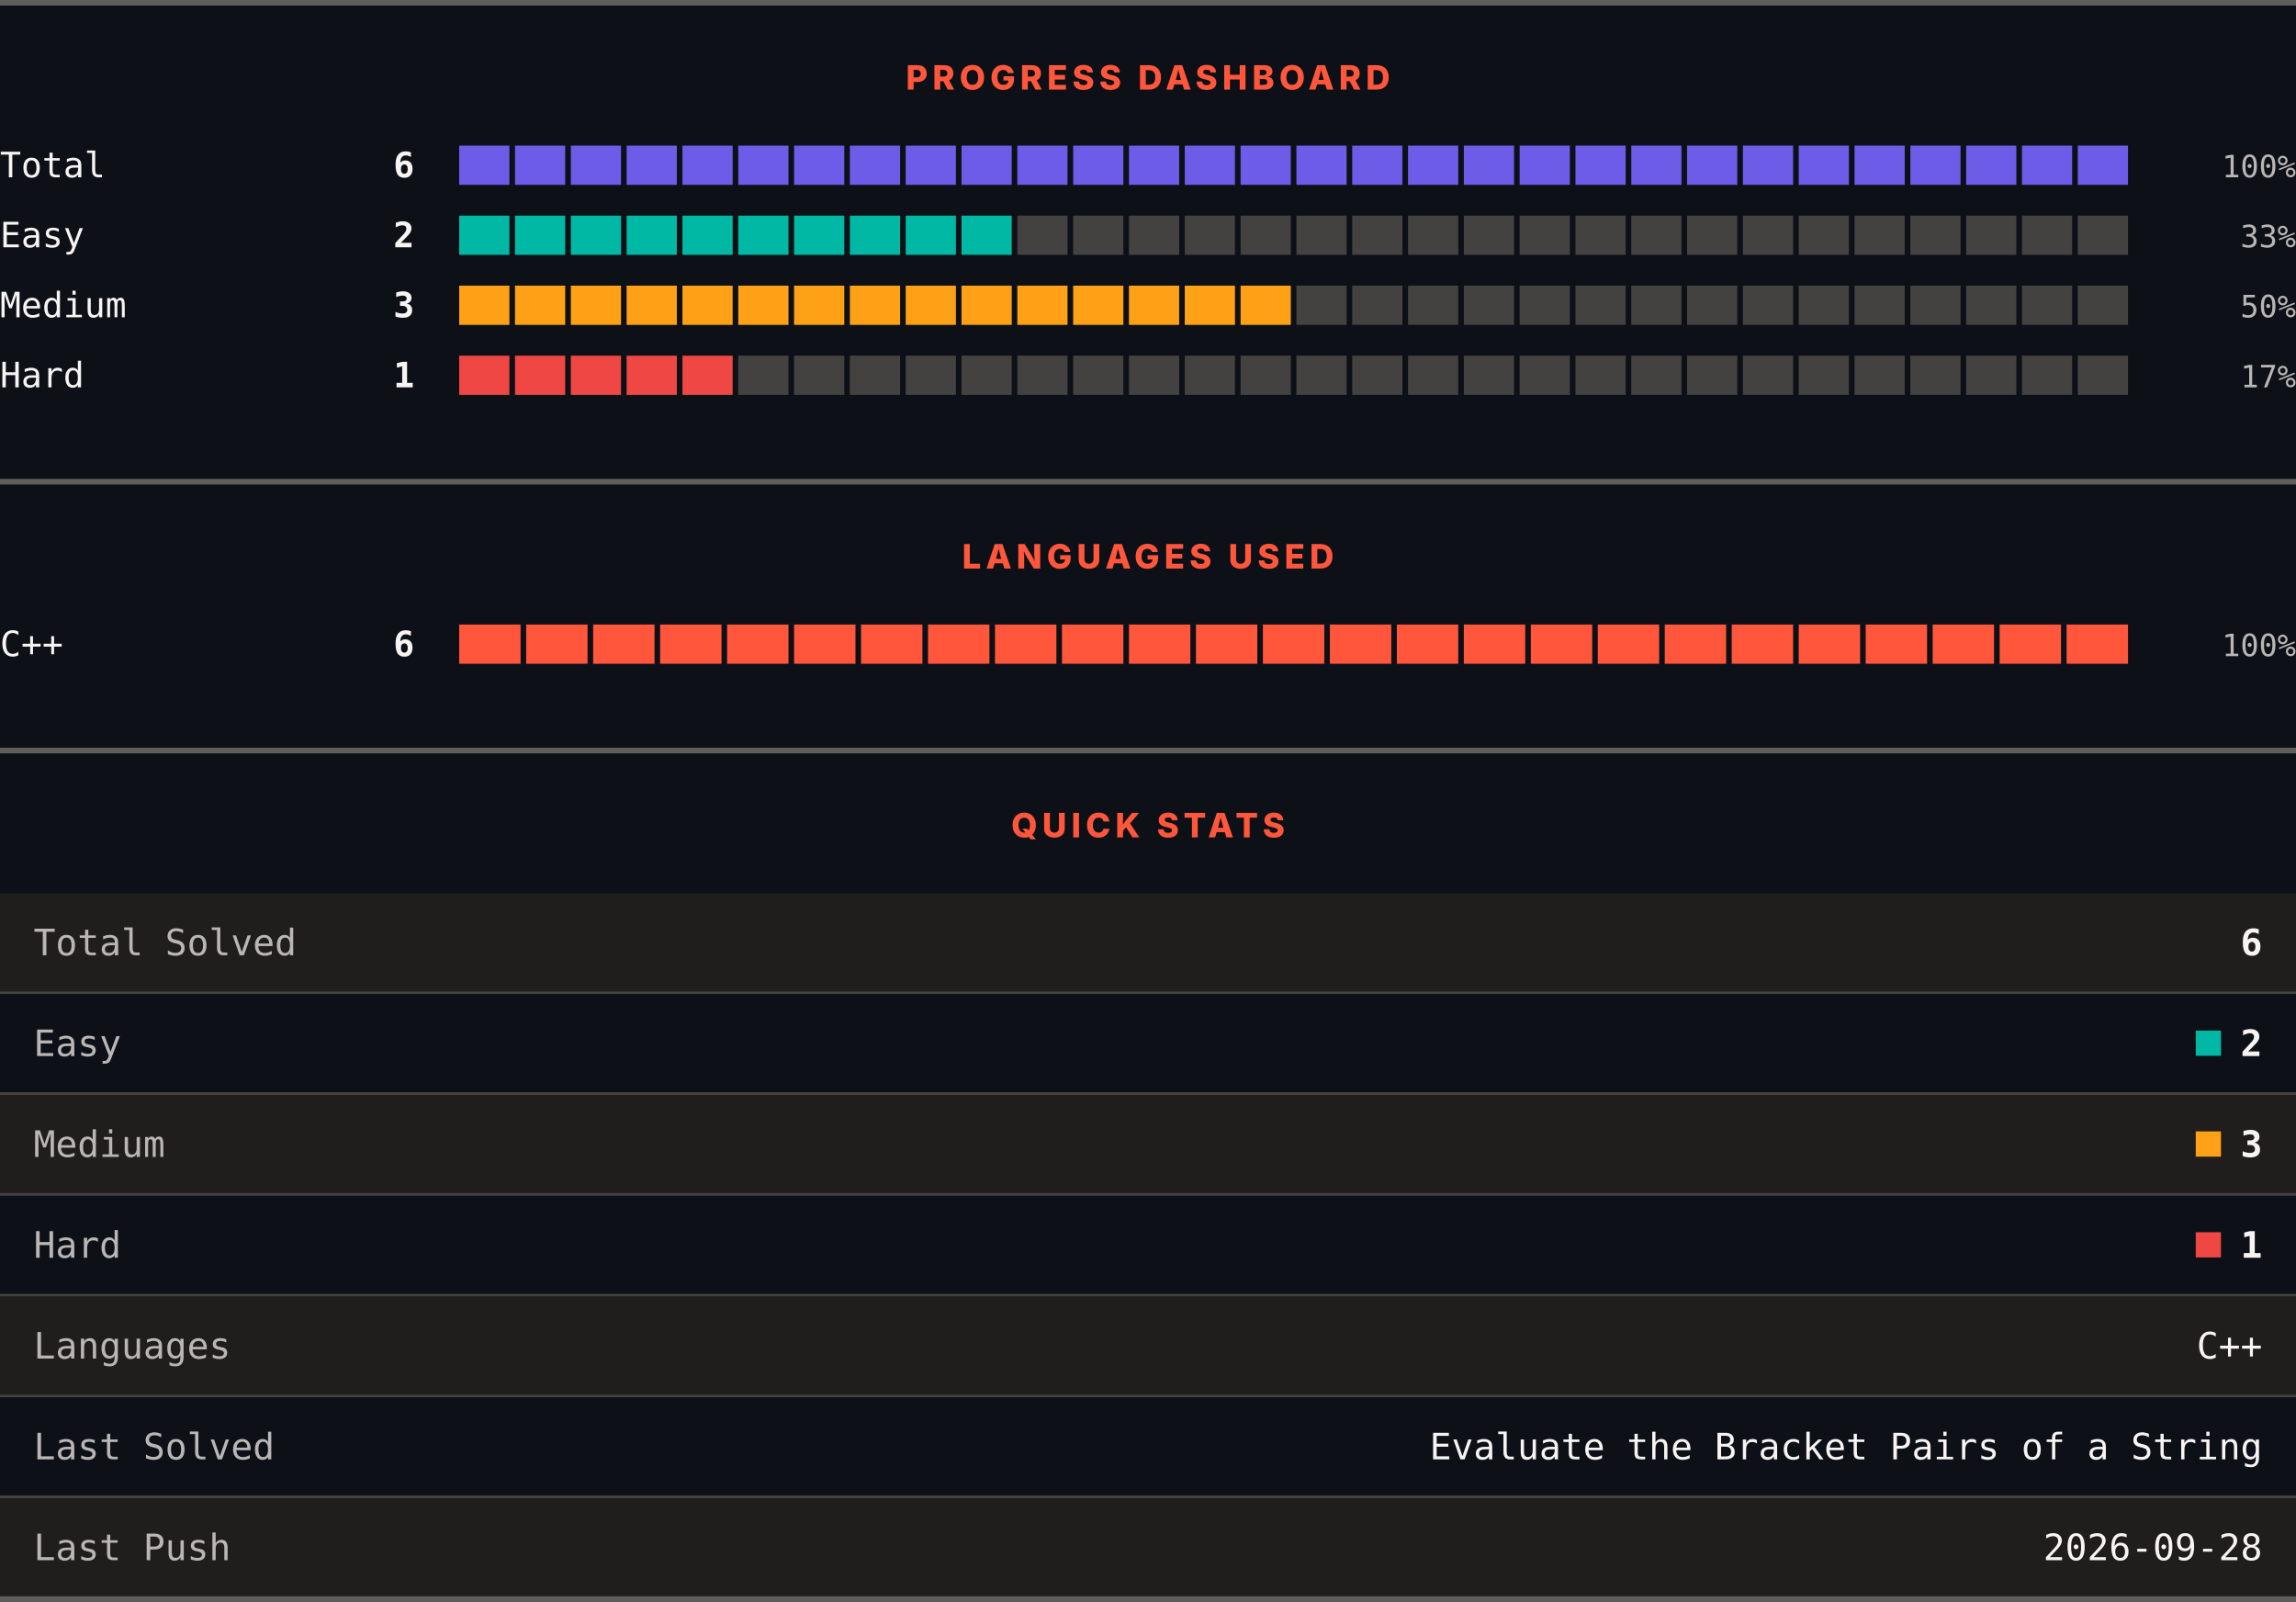
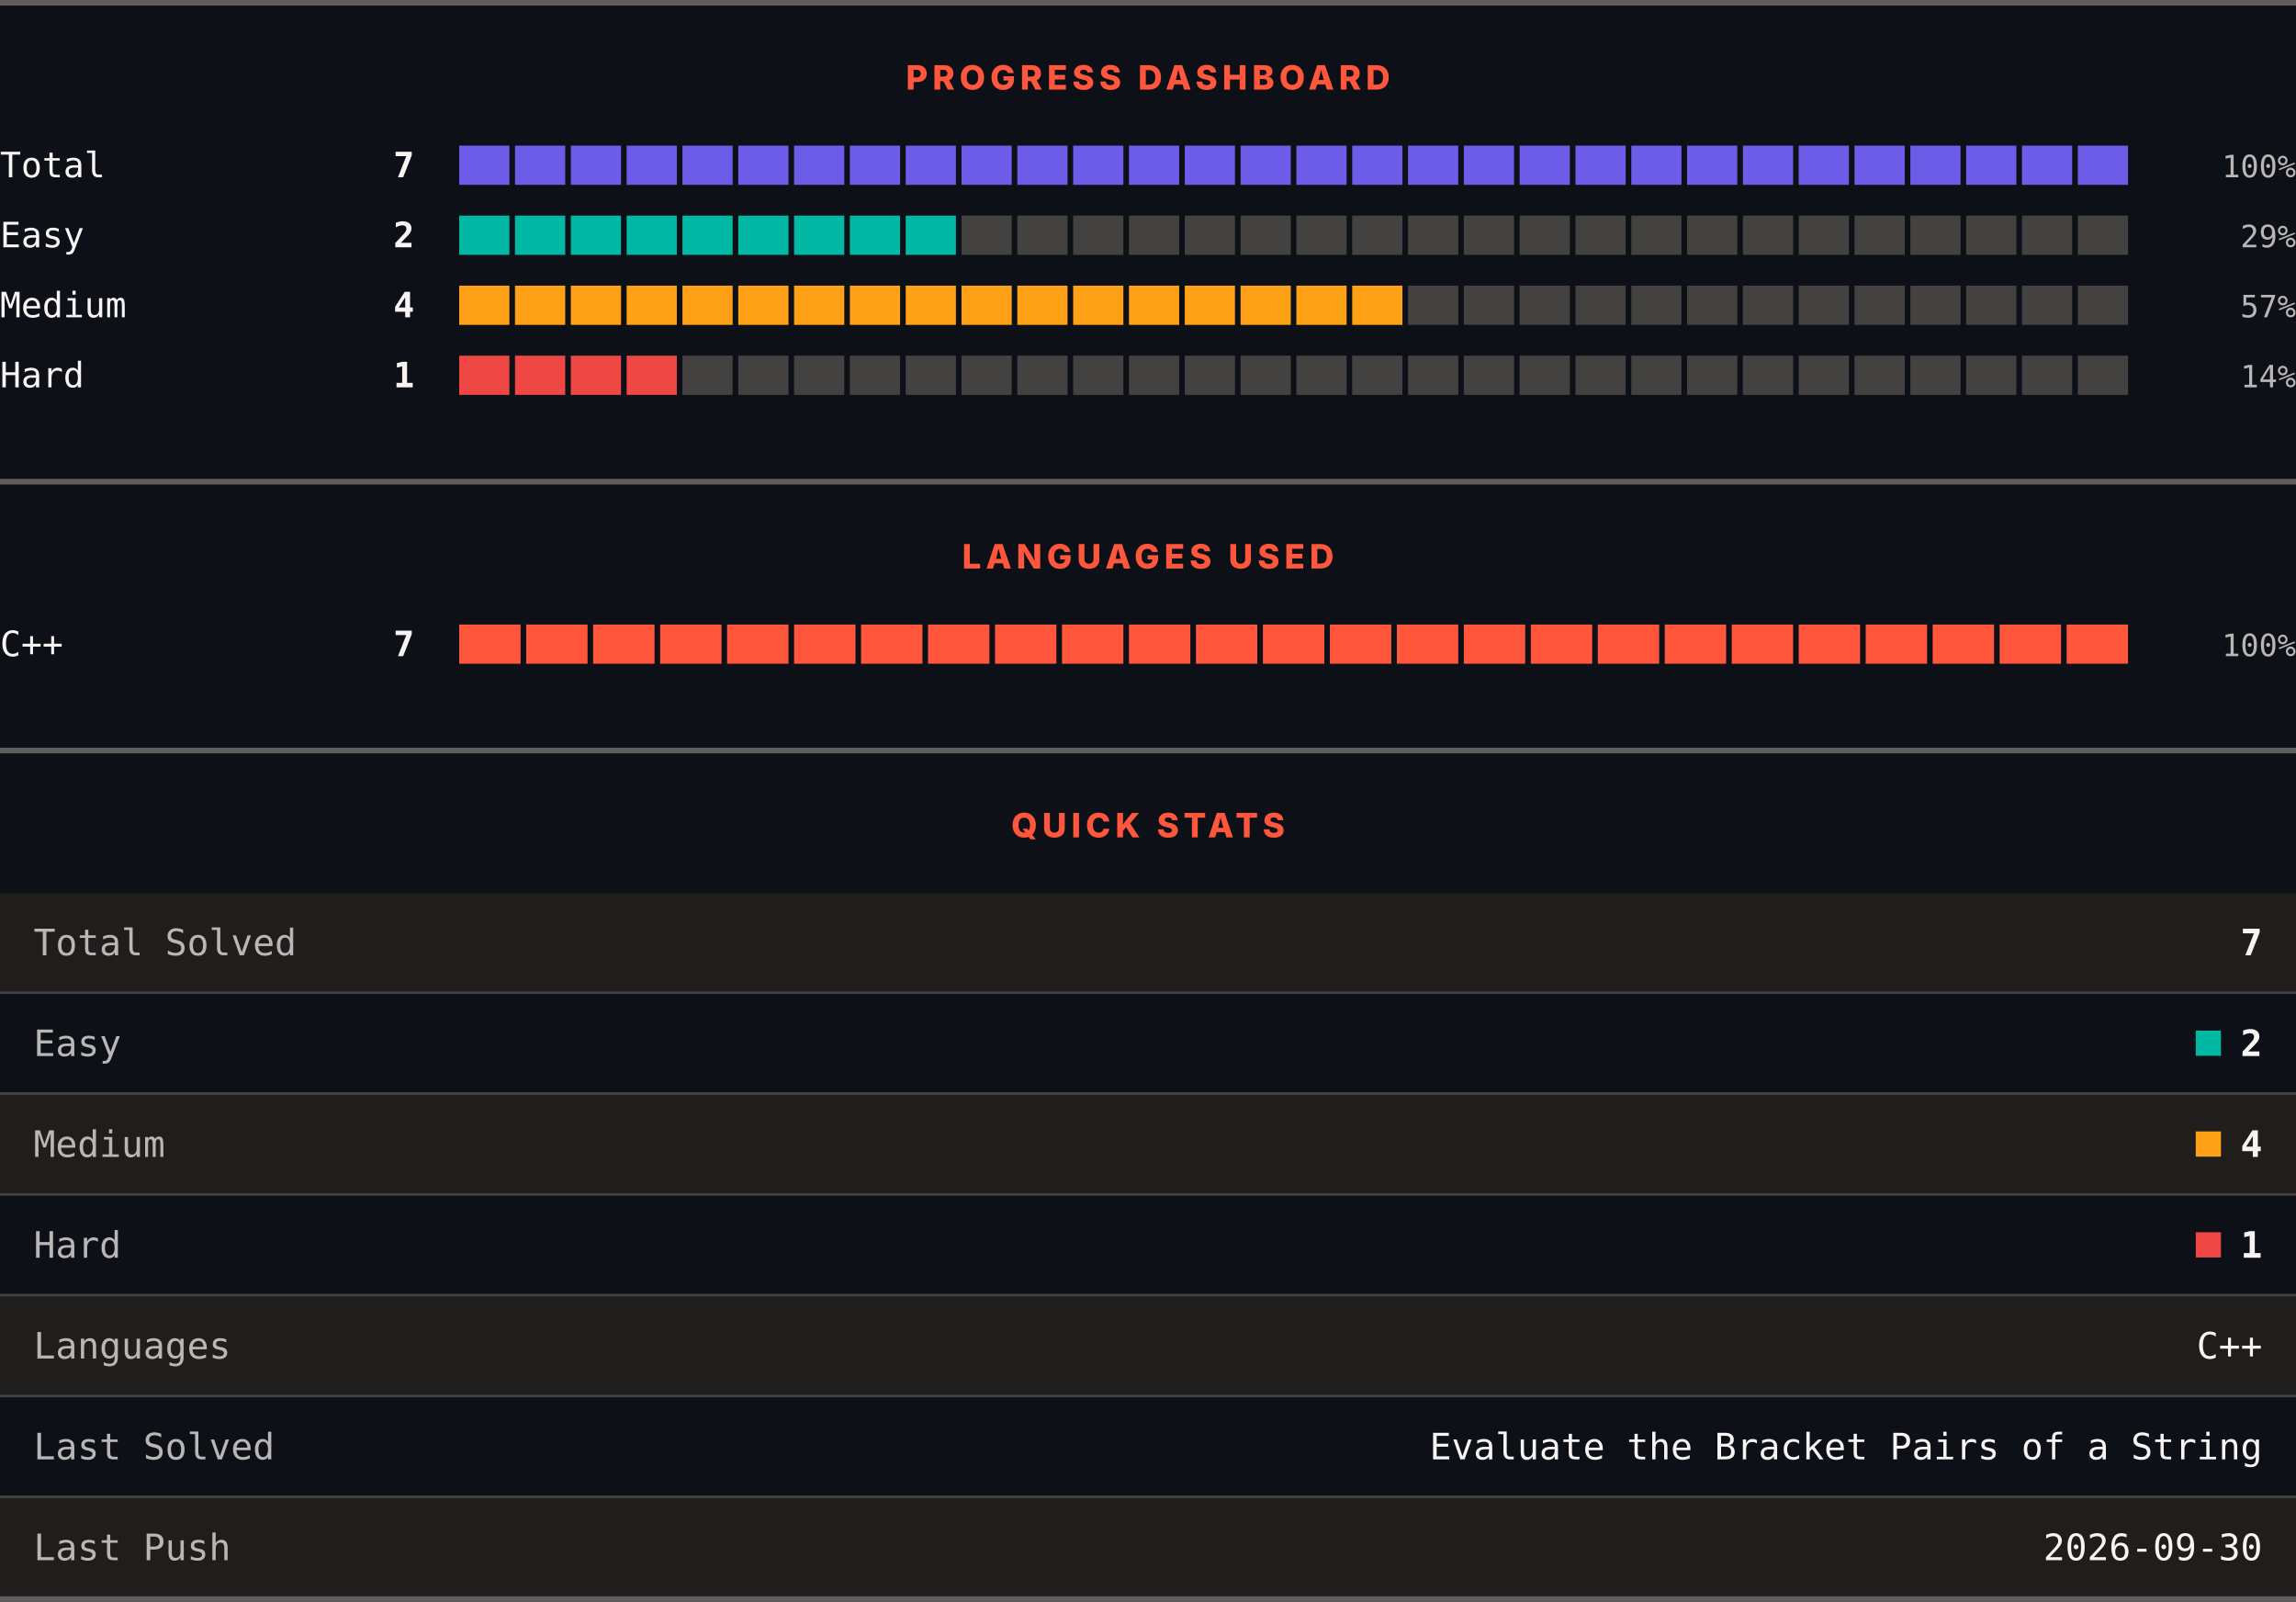
<svg xmlns="http://www.w3.org/2000/svg" width="820" height="572" viewBox="0 0 820 572" role="img" aria-label="LeetCode progress, languages and quick stats">
  <rect width="820" height="572" fill="#0d1117" />
  <rect x="0" y="0" width="820" height="2" fill="#605d5d" />
  <text x="410" y="32" text-anchor="middle" font-family="Archivo, system-ui, -apple-system, Segoe UI, sans-serif" font-size="12" font-weight="800" letter-spacing="1.68" fill="#ff563c">PROGRESS DASHBOARD</text>
  <text x="0" y="63.3" font-family="ui-monospace, SFMono-Regular, Menlo, Consolas, monospace" font-size="12.5" fill="#f8f4f4">Total</text>
-   <text x="148" y="63.3" text-anchor="end" font-family="ui-monospace, SFMono-Regular, Menlo, Consolas, monospace" font-size="12.5" font-weight="700" fill="#f8f4f4">6</text>
+   <text x="148" y="63.3" text-anchor="end" font-family="ui-monospace, SFMono-Regular, Menlo, Consolas, monospace" font-size="12.5" font-weight="700" fill="#f8f4f4">7</text>
  <rect x="164.00" y="52" width="17.93" height="14" fill="#6c5ce7" />
  <rect x="183.93" y="52" width="17.93" height="14" fill="#6c5ce7" />
  <rect x="203.87" y="52" width="17.93" height="14" fill="#6c5ce7" />
  <rect x="223.80" y="52" width="17.93" height="14" fill="#6c5ce7" />
  <rect x="243.73" y="52" width="17.93" height="14" fill="#6c5ce7" />
  <rect x="263.67" y="52" width="17.93" height="14" fill="#6c5ce7" />
  <rect x="283.60" y="52" width="17.93" height="14" fill="#6c5ce7" />
  <rect x="303.53" y="52" width="17.93" height="14" fill="#6c5ce7" />
  <rect x="323.47" y="52" width="17.93" height="14" fill="#6c5ce7" />
  <rect x="343.40" y="52" width="17.93" height="14" fill="#6c5ce7" />
  <rect x="363.33" y="52" width="17.93" height="14" fill="#6c5ce7" />
  <rect x="383.27" y="52" width="17.93" height="14" fill="#6c5ce7" />
  <rect x="403.20" y="52" width="17.93" height="14" fill="#6c5ce7" />
  <rect x="423.13" y="52" width="17.93" height="14" fill="#6c5ce7" />
  <rect x="443.07" y="52" width="17.93" height="14" fill="#6c5ce7" />
  <rect x="463.00" y="52" width="17.93" height="14" fill="#6c5ce7" />
  <rect x="482.93" y="52" width="17.93" height="14" fill="#6c5ce7" />
  <rect x="502.87" y="52" width="17.93" height="14" fill="#6c5ce7" />
  <rect x="522.80" y="52" width="17.93" height="14" fill="#6c5ce7" />
  <rect x="542.73" y="52" width="17.93" height="14" fill="#6c5ce7" />
  <rect x="562.67" y="52" width="17.93" height="14" fill="#6c5ce7" />
  <rect x="582.60" y="52" width="17.93" height="14" fill="#6c5ce7" />
  <rect x="602.53" y="52" width="17.93" height="14" fill="#6c5ce7" />
  <rect x="622.47" y="52" width="17.93" height="14" fill="#6c5ce7" />
  <rect x="642.40" y="52" width="17.93" height="14" fill="#6c5ce7" />
  <rect x="662.33" y="52" width="17.93" height="14" fill="#6c5ce7" />
  <rect x="682.27" y="52" width="17.93" height="14" fill="#6c5ce7" />
  <rect x="702.20" y="52" width="17.93" height="14" fill="#6c5ce7" />
  <rect x="722.13" y="52" width="17.93" height="14" fill="#6c5ce7" />
  <rect x="742.07" y="52" width="17.93" height="14" fill="#6c5ce7" />
  <text x="820" y="63.3" text-anchor="end" font-family="ui-monospace, SFMono-Regular, Menlo, Consolas, monospace" font-size="11" fill="#bab6b6">100%</text>
  <text x="0" y="88.3" font-family="ui-monospace, SFMono-Regular, Menlo, Consolas, monospace" font-size="12.5" fill="#f8f4f4">Easy</text>
  <text x="148" y="88.3" text-anchor="end" font-family="ui-monospace, SFMono-Regular, Menlo, Consolas, monospace" font-size="12.5" font-weight="700" fill="#f8f4f4">2</text>
  <rect x="164.00" y="77" width="17.93" height="14" fill="#00b8a3" />
  <rect x="183.93" y="77" width="17.93" height="14" fill="#00b8a3" />
  <rect x="203.87" y="77" width="17.93" height="14" fill="#00b8a3" />
  <rect x="223.80" y="77" width="17.93" height="14" fill="#00b8a3" />
  <rect x="243.73" y="77" width="17.93" height="14" fill="#00b8a3" />
  <rect x="263.67" y="77" width="17.93" height="14" fill="#00b8a3" />
  <rect x="283.60" y="77" width="17.93" height="14" fill="#00b8a3" />
  <rect x="303.53" y="77" width="17.93" height="14" fill="#00b8a3" />
  <rect x="323.47" y="77" width="17.93" height="14" fill="#00b8a3" />
-   <rect x="343.40" y="77" width="17.93" height="14" fill="#00b8a3" />
+   <rect x="343.40" y="77" width="17.93" height="14" fill="#444141" />
  <rect x="363.33" y="77" width="17.93" height="14" fill="#444141" />
  <rect x="383.27" y="77" width="17.93" height="14" fill="#444141" />
  <rect x="403.20" y="77" width="17.93" height="14" fill="#444141" />
  <rect x="423.13" y="77" width="17.93" height="14" fill="#444141" />
  <rect x="443.07" y="77" width="17.93" height="14" fill="#444141" />
  <rect x="463.00" y="77" width="17.93" height="14" fill="#444141" />
  <rect x="482.93" y="77" width="17.93" height="14" fill="#444141" />
  <rect x="502.87" y="77" width="17.93" height="14" fill="#444141" />
  <rect x="522.80" y="77" width="17.93" height="14" fill="#444141" />
  <rect x="542.73" y="77" width="17.93" height="14" fill="#444141" />
  <rect x="562.67" y="77" width="17.93" height="14" fill="#444141" />
  <rect x="582.60" y="77" width="17.93" height="14" fill="#444141" />
  <rect x="602.53" y="77" width="17.93" height="14" fill="#444141" />
  <rect x="622.47" y="77" width="17.93" height="14" fill="#444141" />
  <rect x="642.40" y="77" width="17.93" height="14" fill="#444141" />
  <rect x="662.33" y="77" width="17.93" height="14" fill="#444141" />
  <rect x="682.27" y="77" width="17.93" height="14" fill="#444141" />
  <rect x="702.20" y="77" width="17.93" height="14" fill="#444141" />
  <rect x="722.13" y="77" width="17.93" height="14" fill="#444141" />
  <rect x="742.07" y="77" width="17.93" height="14" fill="#444141" />
-   <text x="820" y="88.3" text-anchor="end" font-family="ui-monospace, SFMono-Regular, Menlo, Consolas, monospace" font-size="11" fill="#bab6b6">33%</text>
+   <text x="820" y="88.3" text-anchor="end" font-family="ui-monospace, SFMono-Regular, Menlo, Consolas, monospace" font-size="11" fill="#bab6b6">29%</text>
  <text x="0" y="113.3" font-family="ui-monospace, SFMono-Regular, Menlo, Consolas, monospace" font-size="12.5" fill="#f8f4f4">Medium</text>
-   <text x="148" y="113.3" text-anchor="end" font-family="ui-monospace, SFMono-Regular, Menlo, Consolas, monospace" font-size="12.5" font-weight="700" fill="#f8f4f4">3</text>
+   <text x="148" y="113.3" text-anchor="end" font-family="ui-monospace, SFMono-Regular, Menlo, Consolas, monospace" font-size="12.5" font-weight="700" fill="#f8f4f4">4</text>
  <rect x="164.00" y="102" width="17.93" height="14" fill="#ffa116" />
  <rect x="183.93" y="102" width="17.93" height="14" fill="#ffa116" />
  <rect x="203.87" y="102" width="17.93" height="14" fill="#ffa116" />
  <rect x="223.80" y="102" width="17.93" height="14" fill="#ffa116" />
  <rect x="243.73" y="102" width="17.93" height="14" fill="#ffa116" />
  <rect x="263.67" y="102" width="17.93" height="14" fill="#ffa116" />
  <rect x="283.60" y="102" width="17.93" height="14" fill="#ffa116" />
  <rect x="303.53" y="102" width="17.93" height="14" fill="#ffa116" />
  <rect x="323.47" y="102" width="17.93" height="14" fill="#ffa116" />
  <rect x="343.40" y="102" width="17.93" height="14" fill="#ffa116" />
  <rect x="363.33" y="102" width="17.93" height="14" fill="#ffa116" />
  <rect x="383.27" y="102" width="17.93" height="14" fill="#ffa116" />
  <rect x="403.20" y="102" width="17.93" height="14" fill="#ffa116" />
  <rect x="423.13" y="102" width="17.93" height="14" fill="#ffa116" />
  <rect x="443.07" y="102" width="17.93" height="14" fill="#ffa116" />
-   <rect x="463.00" y="102" width="17.93" height="14" fill="#444141" />
-   <rect x="482.93" y="102" width="17.93" height="14" fill="#444141" />
+   <rect x="463.00" y="102" width="17.93" height="14" fill="#ffa116" />
+   <rect x="482.93" y="102" width="17.93" height="14" fill="#ffa116" />
  <rect x="502.87" y="102" width="17.93" height="14" fill="#444141" />
  <rect x="522.80" y="102" width="17.93" height="14" fill="#444141" />
  <rect x="542.73" y="102" width="17.93" height="14" fill="#444141" />
  <rect x="562.67" y="102" width="17.93" height="14" fill="#444141" />
  <rect x="582.60" y="102" width="17.93" height="14" fill="#444141" />
  <rect x="602.53" y="102" width="17.93" height="14" fill="#444141" />
  <rect x="622.47" y="102" width="17.93" height="14" fill="#444141" />
  <rect x="642.40" y="102" width="17.93" height="14" fill="#444141" />
  <rect x="662.33" y="102" width="17.93" height="14" fill="#444141" />
  <rect x="682.27" y="102" width="17.93" height="14" fill="#444141" />
  <rect x="702.20" y="102" width="17.93" height="14" fill="#444141" />
  <rect x="722.13" y="102" width="17.93" height="14" fill="#444141" />
  <rect x="742.07" y="102" width="17.93" height="14" fill="#444141" />
-   <text x="820" y="113.3" text-anchor="end" font-family="ui-monospace, SFMono-Regular, Menlo, Consolas, monospace" font-size="11" fill="#bab6b6">50%</text>
+   <text x="820" y="113.3" text-anchor="end" font-family="ui-monospace, SFMono-Regular, Menlo, Consolas, monospace" font-size="11" fill="#bab6b6">57%</text>
  <text x="0" y="138.3" font-family="ui-monospace, SFMono-Regular, Menlo, Consolas, monospace" font-size="12.5" fill="#f8f4f4">Hard</text>
  <text x="148" y="138.3" text-anchor="end" font-family="ui-monospace, SFMono-Regular, Menlo, Consolas, monospace" font-size="12.5" font-weight="700" fill="#f8f4f4">1</text>
  <rect x="164.00" y="127" width="17.93" height="14" fill="#ef4743" />
  <rect x="183.93" y="127" width="17.93" height="14" fill="#ef4743" />
  <rect x="203.87" y="127" width="17.93" height="14" fill="#ef4743" />
  <rect x="223.80" y="127" width="17.93" height="14" fill="#ef4743" />
-   <rect x="243.73" y="127" width="17.93" height="14" fill="#ef4743" />
+   <rect x="243.73" y="127" width="17.93" height="14" fill="#444141" />
  <rect x="263.67" y="127" width="17.93" height="14" fill="#444141" />
  <rect x="283.60" y="127" width="17.93" height="14" fill="#444141" />
  <rect x="303.53" y="127" width="17.93" height="14" fill="#444141" />
  <rect x="323.47" y="127" width="17.93" height="14" fill="#444141" />
  <rect x="343.40" y="127" width="17.93" height="14" fill="#444141" />
  <rect x="363.33" y="127" width="17.93" height="14" fill="#444141" />
  <rect x="383.27" y="127" width="17.93" height="14" fill="#444141" />
  <rect x="403.20" y="127" width="17.93" height="14" fill="#444141" />
  <rect x="423.13" y="127" width="17.93" height="14" fill="#444141" />
  <rect x="443.07" y="127" width="17.93" height="14" fill="#444141" />
  <rect x="463.00" y="127" width="17.93" height="14" fill="#444141" />
  <rect x="482.93" y="127" width="17.93" height="14" fill="#444141" />
  <rect x="502.87" y="127" width="17.93" height="14" fill="#444141" />
  <rect x="522.80" y="127" width="17.93" height="14" fill="#444141" />
  <rect x="542.73" y="127" width="17.93" height="14" fill="#444141" />
  <rect x="562.67" y="127" width="17.93" height="14" fill="#444141" />
  <rect x="582.60" y="127" width="17.93" height="14" fill="#444141" />
  <rect x="602.53" y="127" width="17.93" height="14" fill="#444141" />
  <rect x="622.47" y="127" width="17.93" height="14" fill="#444141" />
  <rect x="642.40" y="127" width="17.93" height="14" fill="#444141" />
  <rect x="662.33" y="127" width="17.93" height="14" fill="#444141" />
  <rect x="682.27" y="127" width="17.93" height="14" fill="#444141" />
  <rect x="702.20" y="127" width="17.93" height="14" fill="#444141" />
  <rect x="722.13" y="127" width="17.93" height="14" fill="#444141" />
  <rect x="742.07" y="127" width="17.93" height="14" fill="#444141" />
-   <text x="820" y="138.3" text-anchor="end" font-family="ui-monospace, SFMono-Regular, Menlo, Consolas, monospace" font-size="11" fill="#bab6b6">17%</text>
+   <text x="820" y="138.3" text-anchor="end" font-family="ui-monospace, SFMono-Regular, Menlo, Consolas, monospace" font-size="11" fill="#bab6b6">14%</text>
  <rect x="0" y="171" width="820" height="2" fill="#605d5d" />
  <text x="410" y="203" text-anchor="middle" font-family="Archivo, system-ui, -apple-system, Segoe UI, sans-serif" font-size="12" font-weight="800" letter-spacing="1.68" fill="#ff563c">LANGUAGES USED</text>
  <text x="0" y="234.3" font-family="ui-monospace, SFMono-Regular, Menlo, Consolas, monospace" font-size="12.5" fill="#f8f4f4">C++</text>
-   <text x="148" y="234.3" text-anchor="end" font-family="ui-monospace, SFMono-Regular, Menlo, Consolas, monospace" font-size="12.5" font-weight="700" fill="#f8f4f4">6</text>
+   <text x="148" y="234.3" text-anchor="end" font-family="ui-monospace, SFMono-Regular, Menlo, Consolas, monospace" font-size="12.5" font-weight="700" fill="#f8f4f4">7</text>
  <rect x="164.00" y="223" width="21.92" height="14" fill="#ff563c" />
  <rect x="187.92" y="223" width="21.92" height="14" fill="#ff563c" />
  <rect x="211.84" y="223" width="21.92" height="14" fill="#ff563c" />
  <rect x="235.76" y="223" width="21.92" height="14" fill="#ff563c" />
  <rect x="259.68" y="223" width="21.92" height="14" fill="#ff563c" />
  <rect x="283.60" y="223" width="21.92" height="14" fill="#ff563c" />
  <rect x="307.52" y="223" width="21.92" height="14" fill="#ff563c" />
  <rect x="331.44" y="223" width="21.92" height="14" fill="#ff563c" />
  <rect x="355.36" y="223" width="21.92" height="14" fill="#ff563c" />
  <rect x="379.28" y="223" width="21.92" height="14" fill="#ff563c" />
  <rect x="403.20" y="223" width="21.92" height="14" fill="#ff563c" />
  <rect x="427.12" y="223" width="21.92" height="14" fill="#ff563c" />
  <rect x="451.04" y="223" width="21.92" height="14" fill="#ff563c" />
  <rect x="474.96" y="223" width="21.92" height="14" fill="#ff563c" />
  <rect x="498.88" y="223" width="21.92" height="14" fill="#ff563c" />
  <rect x="522.80" y="223" width="21.92" height="14" fill="#ff563c" />
  <rect x="546.72" y="223" width="21.92" height="14" fill="#ff563c" />
  <rect x="570.64" y="223" width="21.92" height="14" fill="#ff563c" />
  <rect x="594.56" y="223" width="21.92" height="14" fill="#ff563c" />
  <rect x="618.48" y="223" width="21.92" height="14" fill="#ff563c" />
  <rect x="642.40" y="223" width="21.92" height="14" fill="#ff563c" />
  <rect x="666.32" y="223" width="21.92" height="14" fill="#ff563c" />
  <rect x="690.24" y="223" width="21.92" height="14" fill="#ff563c" />
  <rect x="714.16" y="223" width="21.92" height="14" fill="#ff563c" />
  <rect x="738.08" y="223" width="21.92" height="14" fill="#ff563c" />
  <text x="820" y="234.3" text-anchor="end" font-family="ui-monospace, SFMono-Regular, Menlo, Consolas, monospace" font-size="11" fill="#bab6b6">100%</text>
  <rect x="0" y="267" width="820" height="2" fill="#605d5d" />
  <text x="410" y="299" text-anchor="middle" font-family="Archivo, system-ui, -apple-system, Segoe UI, sans-serif" font-size="12" font-weight="800" letter-spacing="1.68" fill="#ff563c">QUICK STATS</text>
  <rect x="0" y="319" width="820" height="35" fill="#201e1d" />
  <text x="12" y="341.1" font-family="ui-monospace, SFMono-Regular, Menlo, Consolas, monospace" font-size="13" fill="#bab6b6">Total Solved</text>
-   <text x="808" y="341.1" text-anchor="end" font-family="ui-monospace, SFMono-Regular, Menlo, Consolas, monospace" font-size="13" font-weight="700" fill="#f8f4f4">6</text>
+   <text x="808" y="341.1" text-anchor="end" font-family="ui-monospace, SFMono-Regular, Menlo, Consolas, monospace" font-size="13" font-weight="700" fill="#f8f4f4">7</text>
  <rect x="0" y="354" width="820" height="1" fill="#444141" />
  <rect x="0" y="355" width="820" height="35" fill="#0d1117" />
  <text x="12" y="377.1" font-family="ui-monospace, SFMono-Regular, Menlo, Consolas, monospace" font-size="13" fill="#bab6b6">Easy</text>
  <rect x="784.2" y="368" width="9" height="9" fill="#00b8a3" />
  <text x="808" y="377.1" text-anchor="end" font-family="ui-monospace, SFMono-Regular, Menlo, Consolas, monospace" font-size="13" font-weight="700" fill="#f8f4f4">2</text>
  <rect x="0" y="390" width="820" height="1" fill="#444141" />
  <rect x="0" y="391" width="820" height="35" fill="#201e1d" />
  <text x="12" y="413.1" font-family="ui-monospace, SFMono-Regular, Menlo, Consolas, monospace" font-size="13" fill="#bab6b6">Medium</text>
  <rect x="784.2" y="404" width="9" height="9" fill="#ffa116" />
-   <text x="808" y="413.1" text-anchor="end" font-family="ui-monospace, SFMono-Regular, Menlo, Consolas, monospace" font-size="13" font-weight="700" fill="#f8f4f4">3</text>
+   <text x="808" y="413.1" text-anchor="end" font-family="ui-monospace, SFMono-Regular, Menlo, Consolas, monospace" font-size="13" font-weight="700" fill="#f8f4f4">4</text>
  <rect x="0" y="426" width="820" height="1" fill="#444141" />
  <rect x="0" y="427" width="820" height="35" fill="#0d1117" />
  <text x="12" y="449.1" font-family="ui-monospace, SFMono-Regular, Menlo, Consolas, monospace" font-size="13" fill="#bab6b6">Hard</text>
  <rect x="784.2" y="440" width="9" height="9" fill="#ef4743" />
  <text x="808" y="449.1" text-anchor="end" font-family="ui-monospace, SFMono-Regular, Menlo, Consolas, monospace" font-size="13" font-weight="700" fill="#f8f4f4">1</text>
  <rect x="0" y="462" width="820" height="1" fill="#444141" />
  <rect x="0" y="463" width="820" height="35" fill="#201e1d" />
  <text x="12" y="485.1" font-family="ui-monospace, SFMono-Regular, Menlo, Consolas, monospace" font-size="13" fill="#bab6b6">Languages</text>
  <text x="808" y="485.1" text-anchor="end" font-family="ui-monospace, SFMono-Regular, Menlo, Consolas, monospace" font-size="13" fill="#f8f4f4">C++</text>
  <rect x="0" y="498" width="820" height="1" fill="#444141" />
  <rect x="0" y="499" width="820" height="35" fill="#0d1117" />
  <text x="12" y="521.1" font-family="ui-monospace, SFMono-Regular, Menlo, Consolas, monospace" font-size="13" fill="#bab6b6">Last Solved</text>
  <text x="808" y="521.1" text-anchor="end" font-family="ui-monospace, SFMono-Regular, Menlo, Consolas, monospace" font-size="13" fill="#f8f4f4">Evaluate the Bracket Pairs of a String</text>
  <rect x="0" y="534" width="820" height="1" fill="#444141" />
  <rect x="0" y="535" width="820" height="35" fill="#201e1d" />
  <text x="12" y="557.1" font-family="ui-monospace, SFMono-Regular, Menlo, Consolas, monospace" font-size="13" fill="#bab6b6">Last Push</text>
-   <text x="808" y="557.1" text-anchor="end" font-family="ui-monospace, SFMono-Regular, Menlo, Consolas, monospace" font-size="13" fill="#f8f4f4">2026-09-28</text>
+   <text x="808" y="557.1" text-anchor="end" font-family="ui-monospace, SFMono-Regular, Menlo, Consolas, monospace" font-size="13" fill="#f8f4f4">2026-09-30</text>
  <rect x="0" y="570" width="820" height="2" fill="#605d5d" />
</svg>
